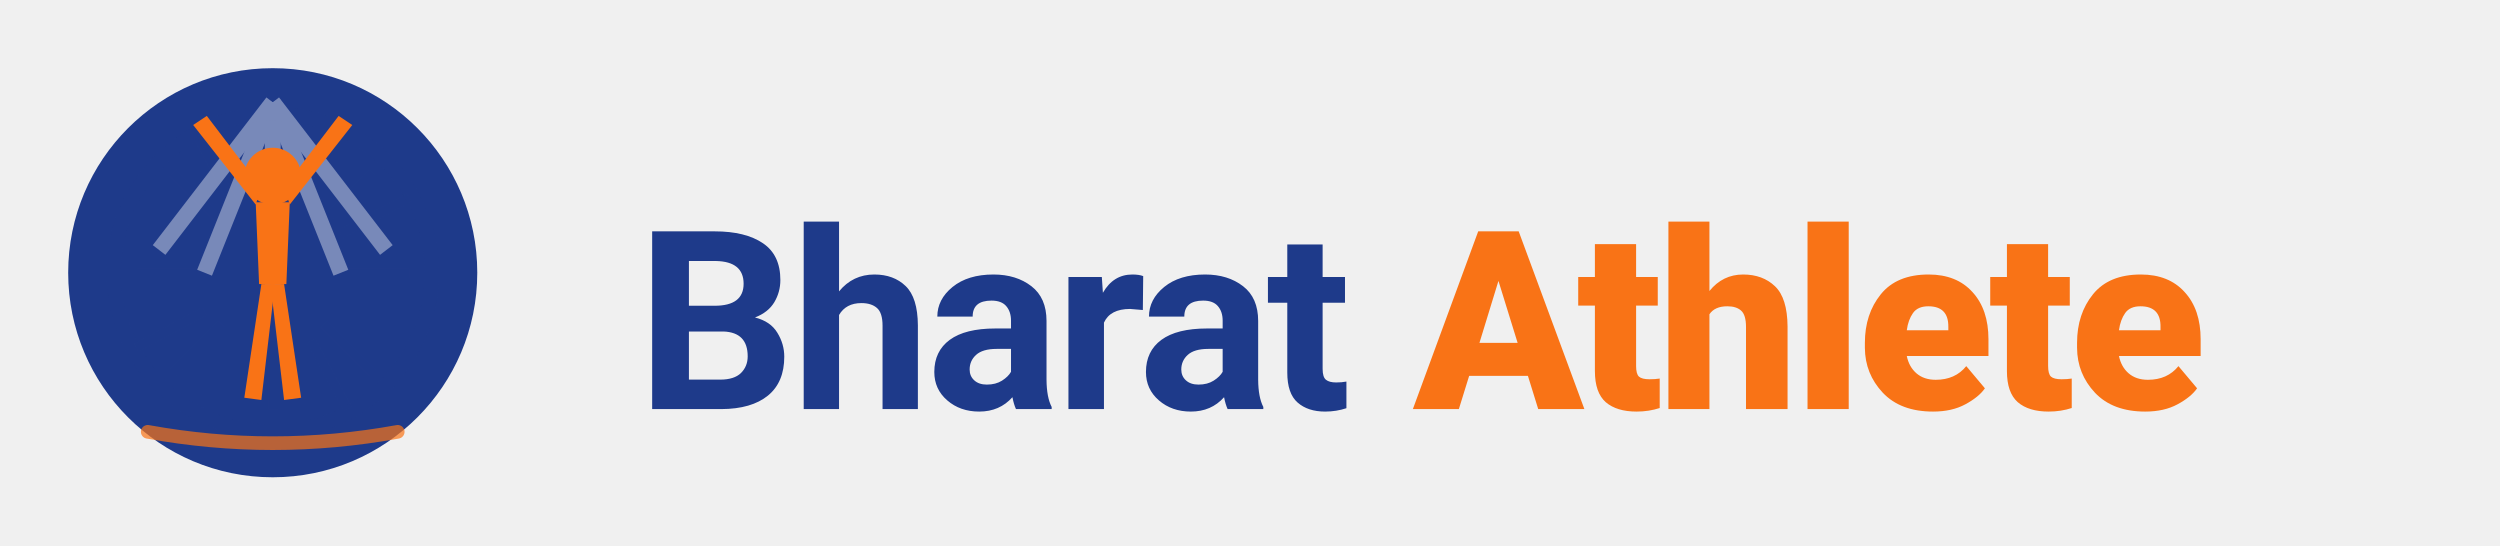
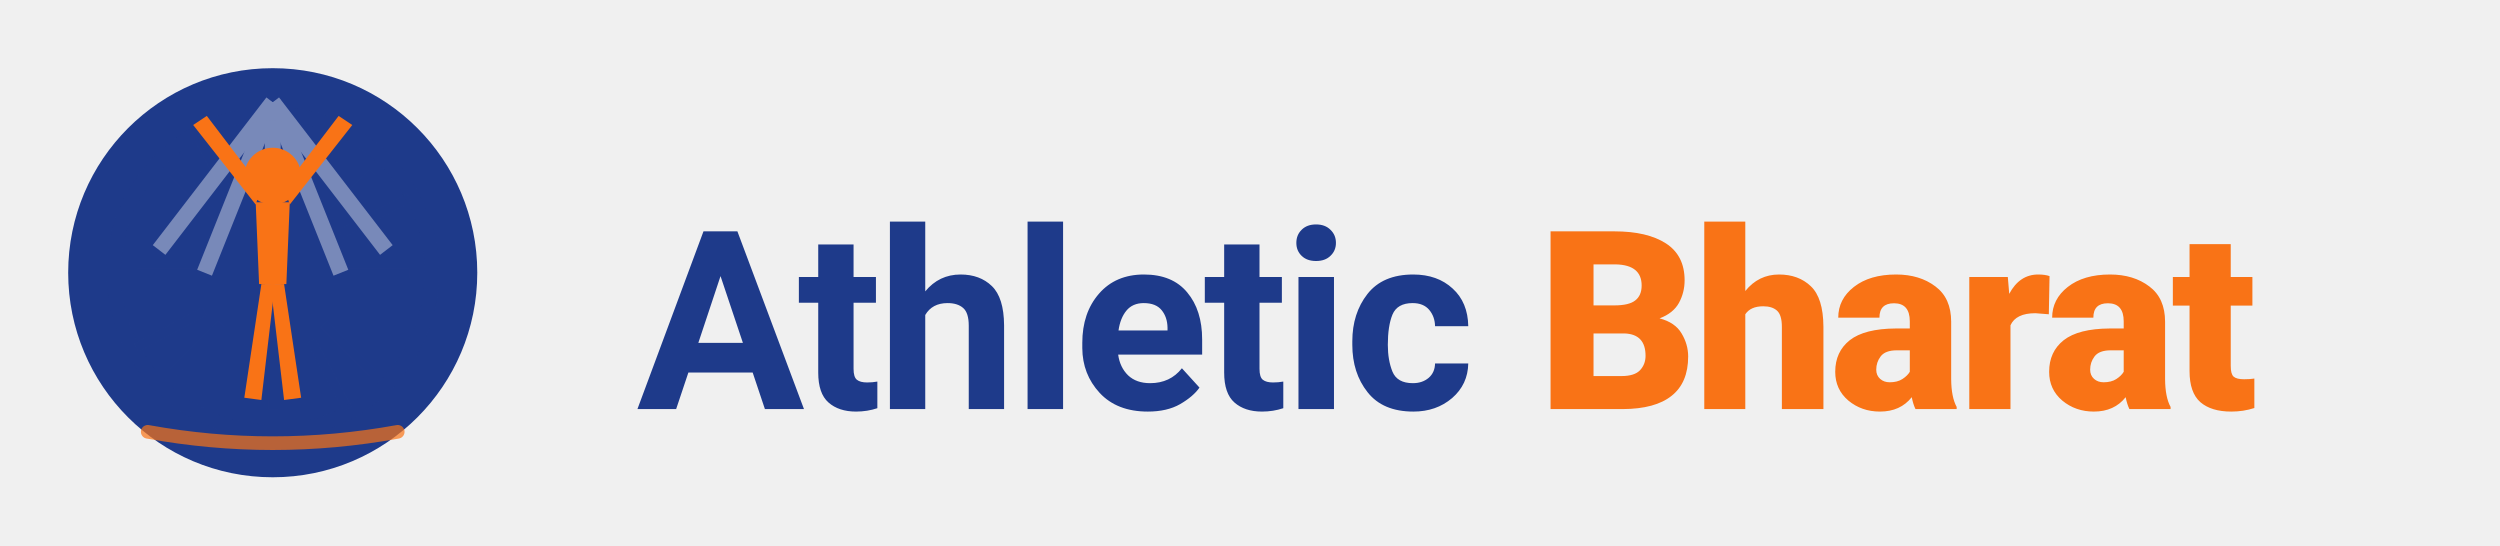
<svg xmlns="http://www.w3.org/2000/svg" viewBox="0 0 220 48" width="220" height="48" aria-hidden="true">
  <defs>
    <style>
      .logo-icon { fill: none; stroke-width: 0; }
      .logo-primary { fill: #1E3A8A; }
      .logo-accent { fill: #F97316; }
      .logo-text-bharat { fill: #1E3A8A; font-family: system-ui, -apple-system, 'Segoe UI', Roboto, sans-serif; font-weight: 700; font-size: 22px; letter-spacing: -0.02em; }
      .logo-text-athlete { fill: #F97316; font-family: system-ui, -apple-system, 'Segoe UI', Roboto, sans-serif; font-weight: 800; font-size: 22px; letter-spacing: -0.02em; }
    </style>
  </defs>
  <g id="logo-horizontal">
    <g id="icon" class="logo-icon" transform="translate(4, 4)">
      <circle cx="20" cy="20" r="18" class="logo-primary" />
      <circle cx="20" cy="20" r="14" fill="none" stroke="#1E3A8A" stroke-width="1.25" opacity="0.4" />
      <g stroke="#1E3A8A" stroke-width="0.8" opacity="0.5">
        <line x1="20" y1="8" x2="20" y2="14" />
        <line x1="20" y1="26" x2="20" y2="32" />
        <line x1="8" y1="20" x2="14" y2="20" />
        <line x1="26" y1="20" x2="32" y2="20" />
        <line x1="11.2" y1="11.2" x2="15.5" y2="15.5" />
        <line x1="24.5" y1="24.5" x2="28.8" y2="28.8" />
        <line x1="28.8" y1="11.2" x2="24.5" y2="15.5" />
        <line x1="15.5" y1="24.5" x2="11.2" y2="28.8" />
        <line x1="13.4" y1="8" x2="16.6" y2="14" />
        <line x1="23.4" y1="26" x2="26.6" y2="32" />
        <line x1="8" y1="26.6" x2="14" y2="23.4" />
        <line x1="26" y1="16.6" x2="32" y2="13.4" />
      </g>
      <g id="spotlight" stroke="#ffffff" stroke-width="1.4" opacity="0.4">
        <line x1="20" y1="5" x2="10" y2="18" />
        <line x1="20" y1="5" x2="14" y2="20" />
        <line x1="20" y1="5" x2="20" y2="22" />
        <line x1="20" y1="5" x2="26" y2="20" />
        <line x1="20" y1="5" x2="30" y2="18" />
      </g>
      <g id="athlete-victory" class="logo-accent">
        <circle cx="20" cy="11.5" r="2.5" />
        <path d="M18.5 13.8 L21.5 13.8 L21.2 21 L18.8 21 Z" />
        <path d="M18.5 14 L13 7 L14.2 6.2 L19 12.5 Z" />
        <path d="M21.5 14 L27 7 L25.8 6.2 L21 12.5 Z" />
        <path d="M19 21 L17.5 31 L19 31.2 L20.2 21 Z" />
        <path d="M21 21 L22.5 31 L21 31.2 L19.8 21 Z" />
      </g>
      <path d="M9 34 Q20 36 31 34" fill="none" stroke="#F97316" stroke-width="1.2" stroke-linecap="round" opacity="0.7" />
    </g>
    <g id="wordmark" transform="translate(56, 14)">
      <text x="0" y="22" class="logo-text-bharat">
-         <tspan class="logo-text-bharat">Bharat </tspan>
-         <tspan class="logo-text-athlete">Athlete</tspan>
+         <tspan class="logo-text-bharat">Athletic </tspan>
+         <tspan class="logo-text-athlete">Bharat</tspan>
      </text>
    </g>
  </g>
</svg>
